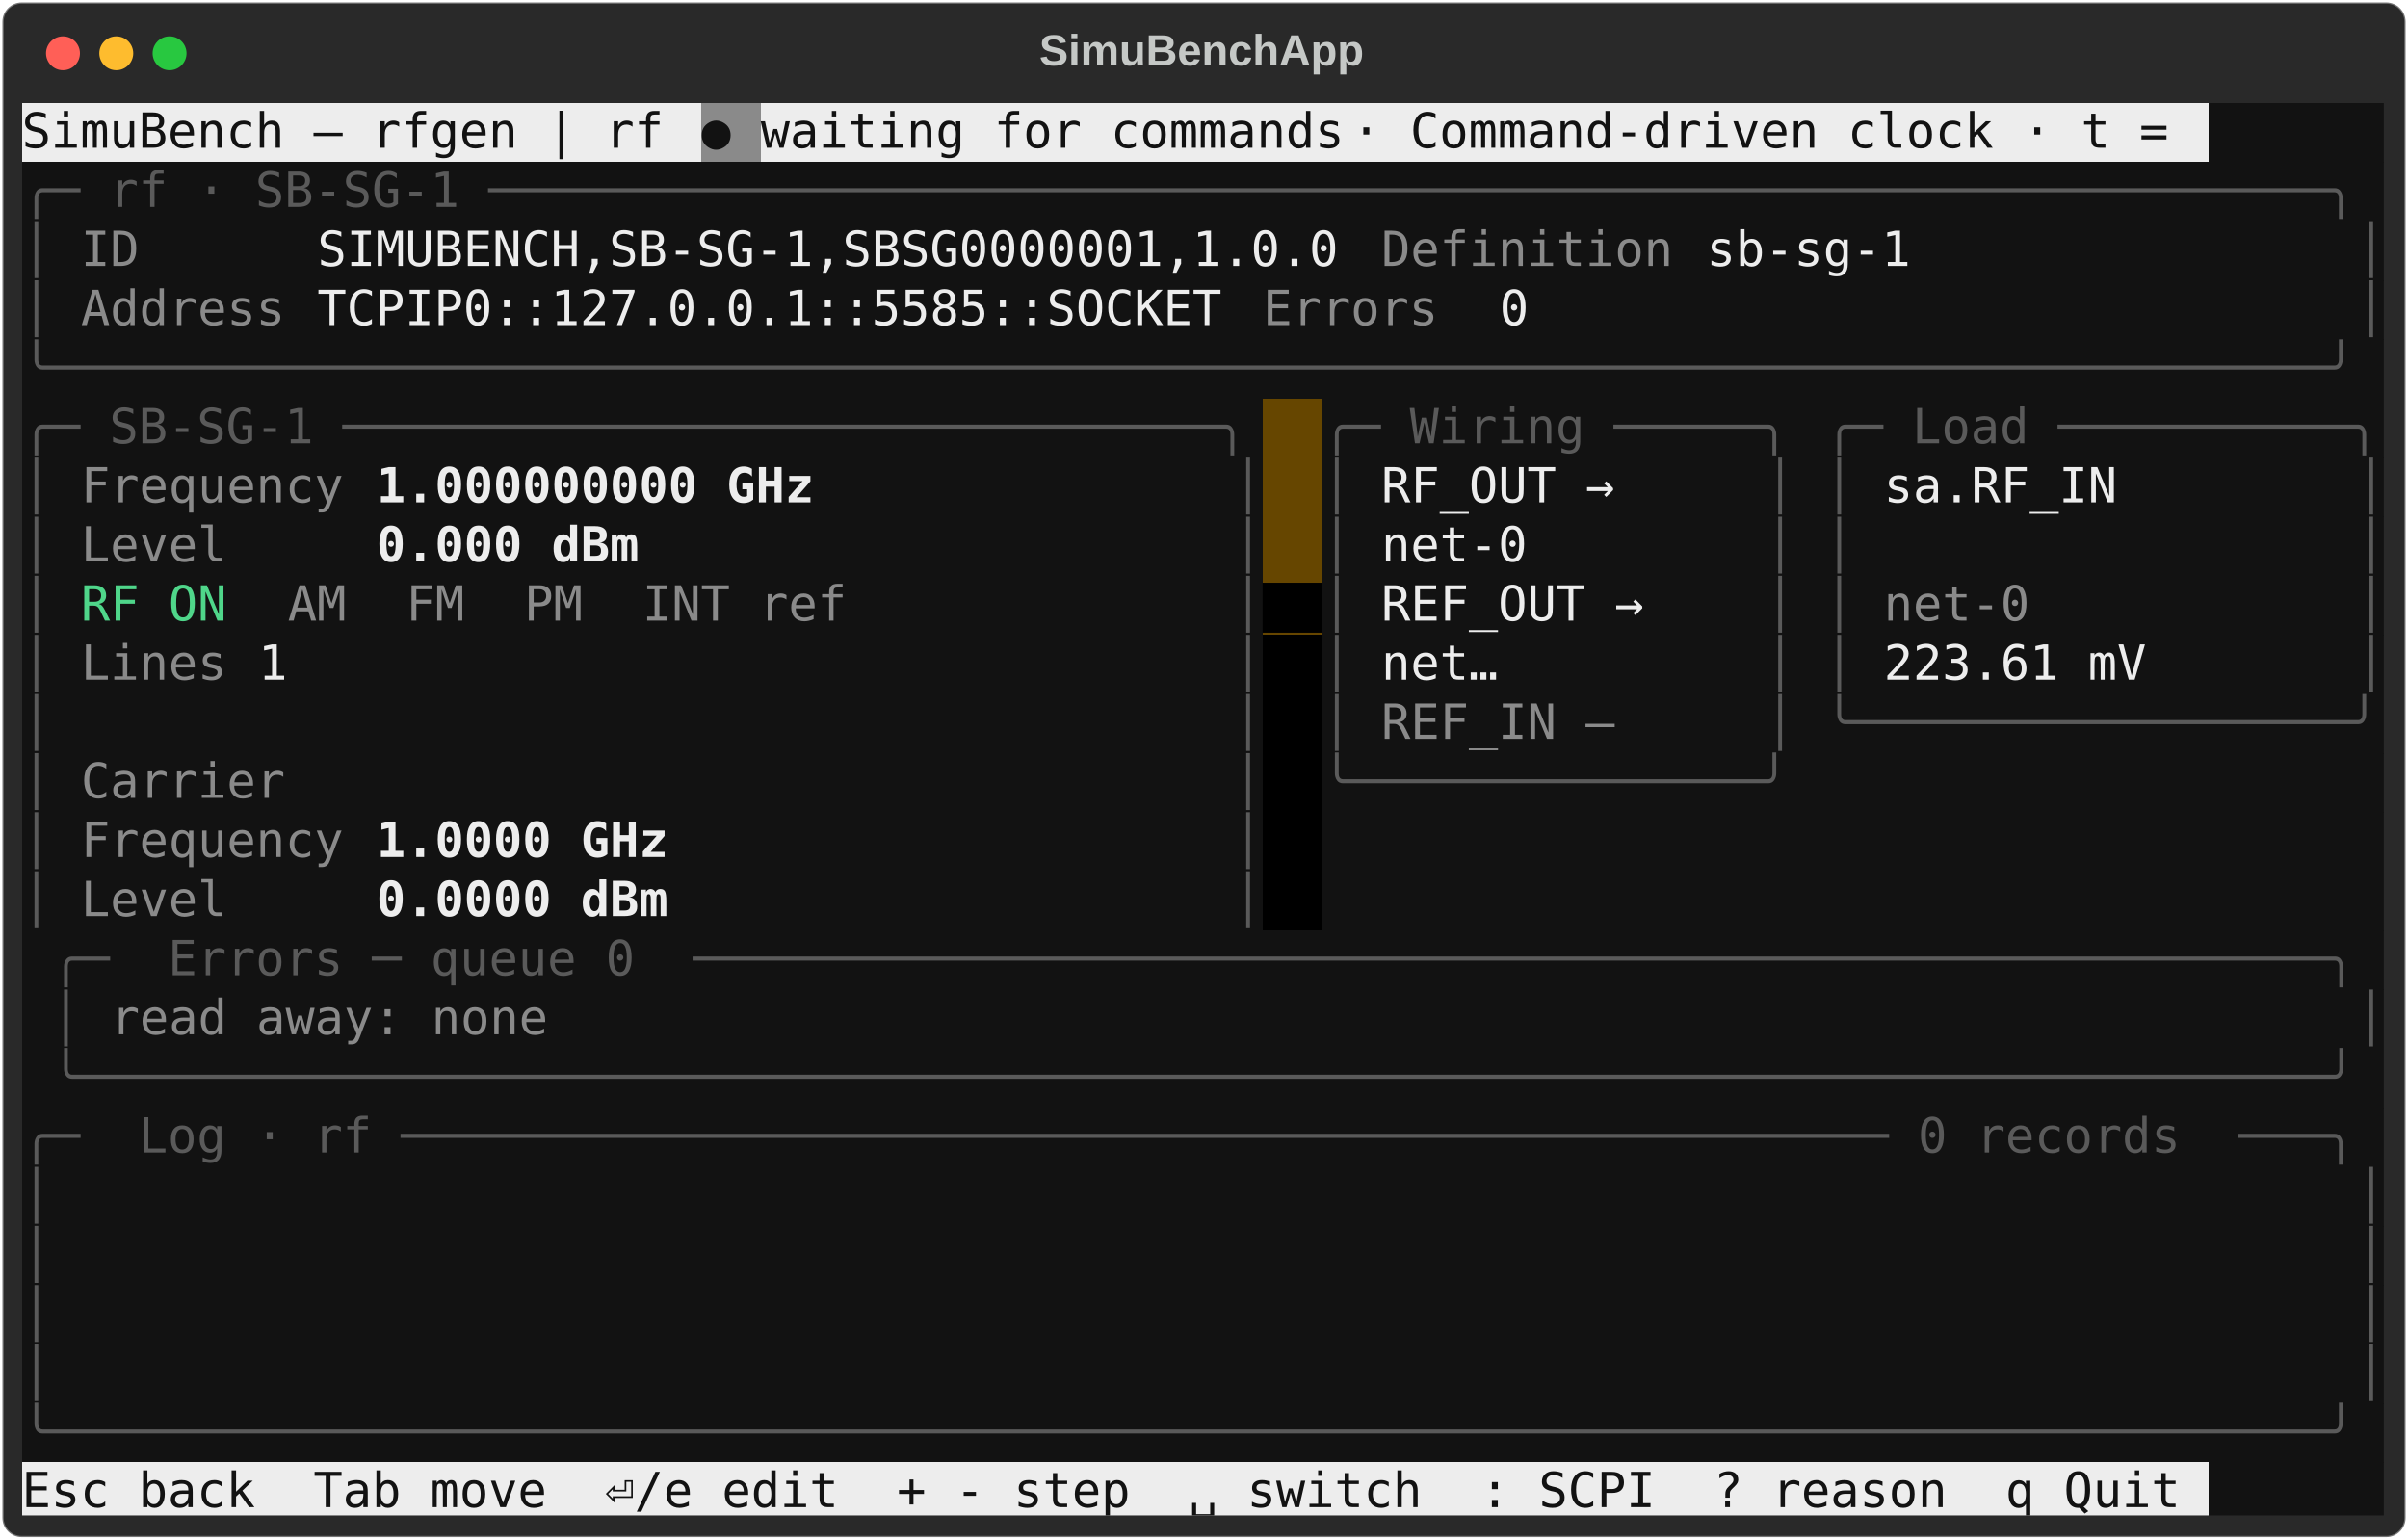
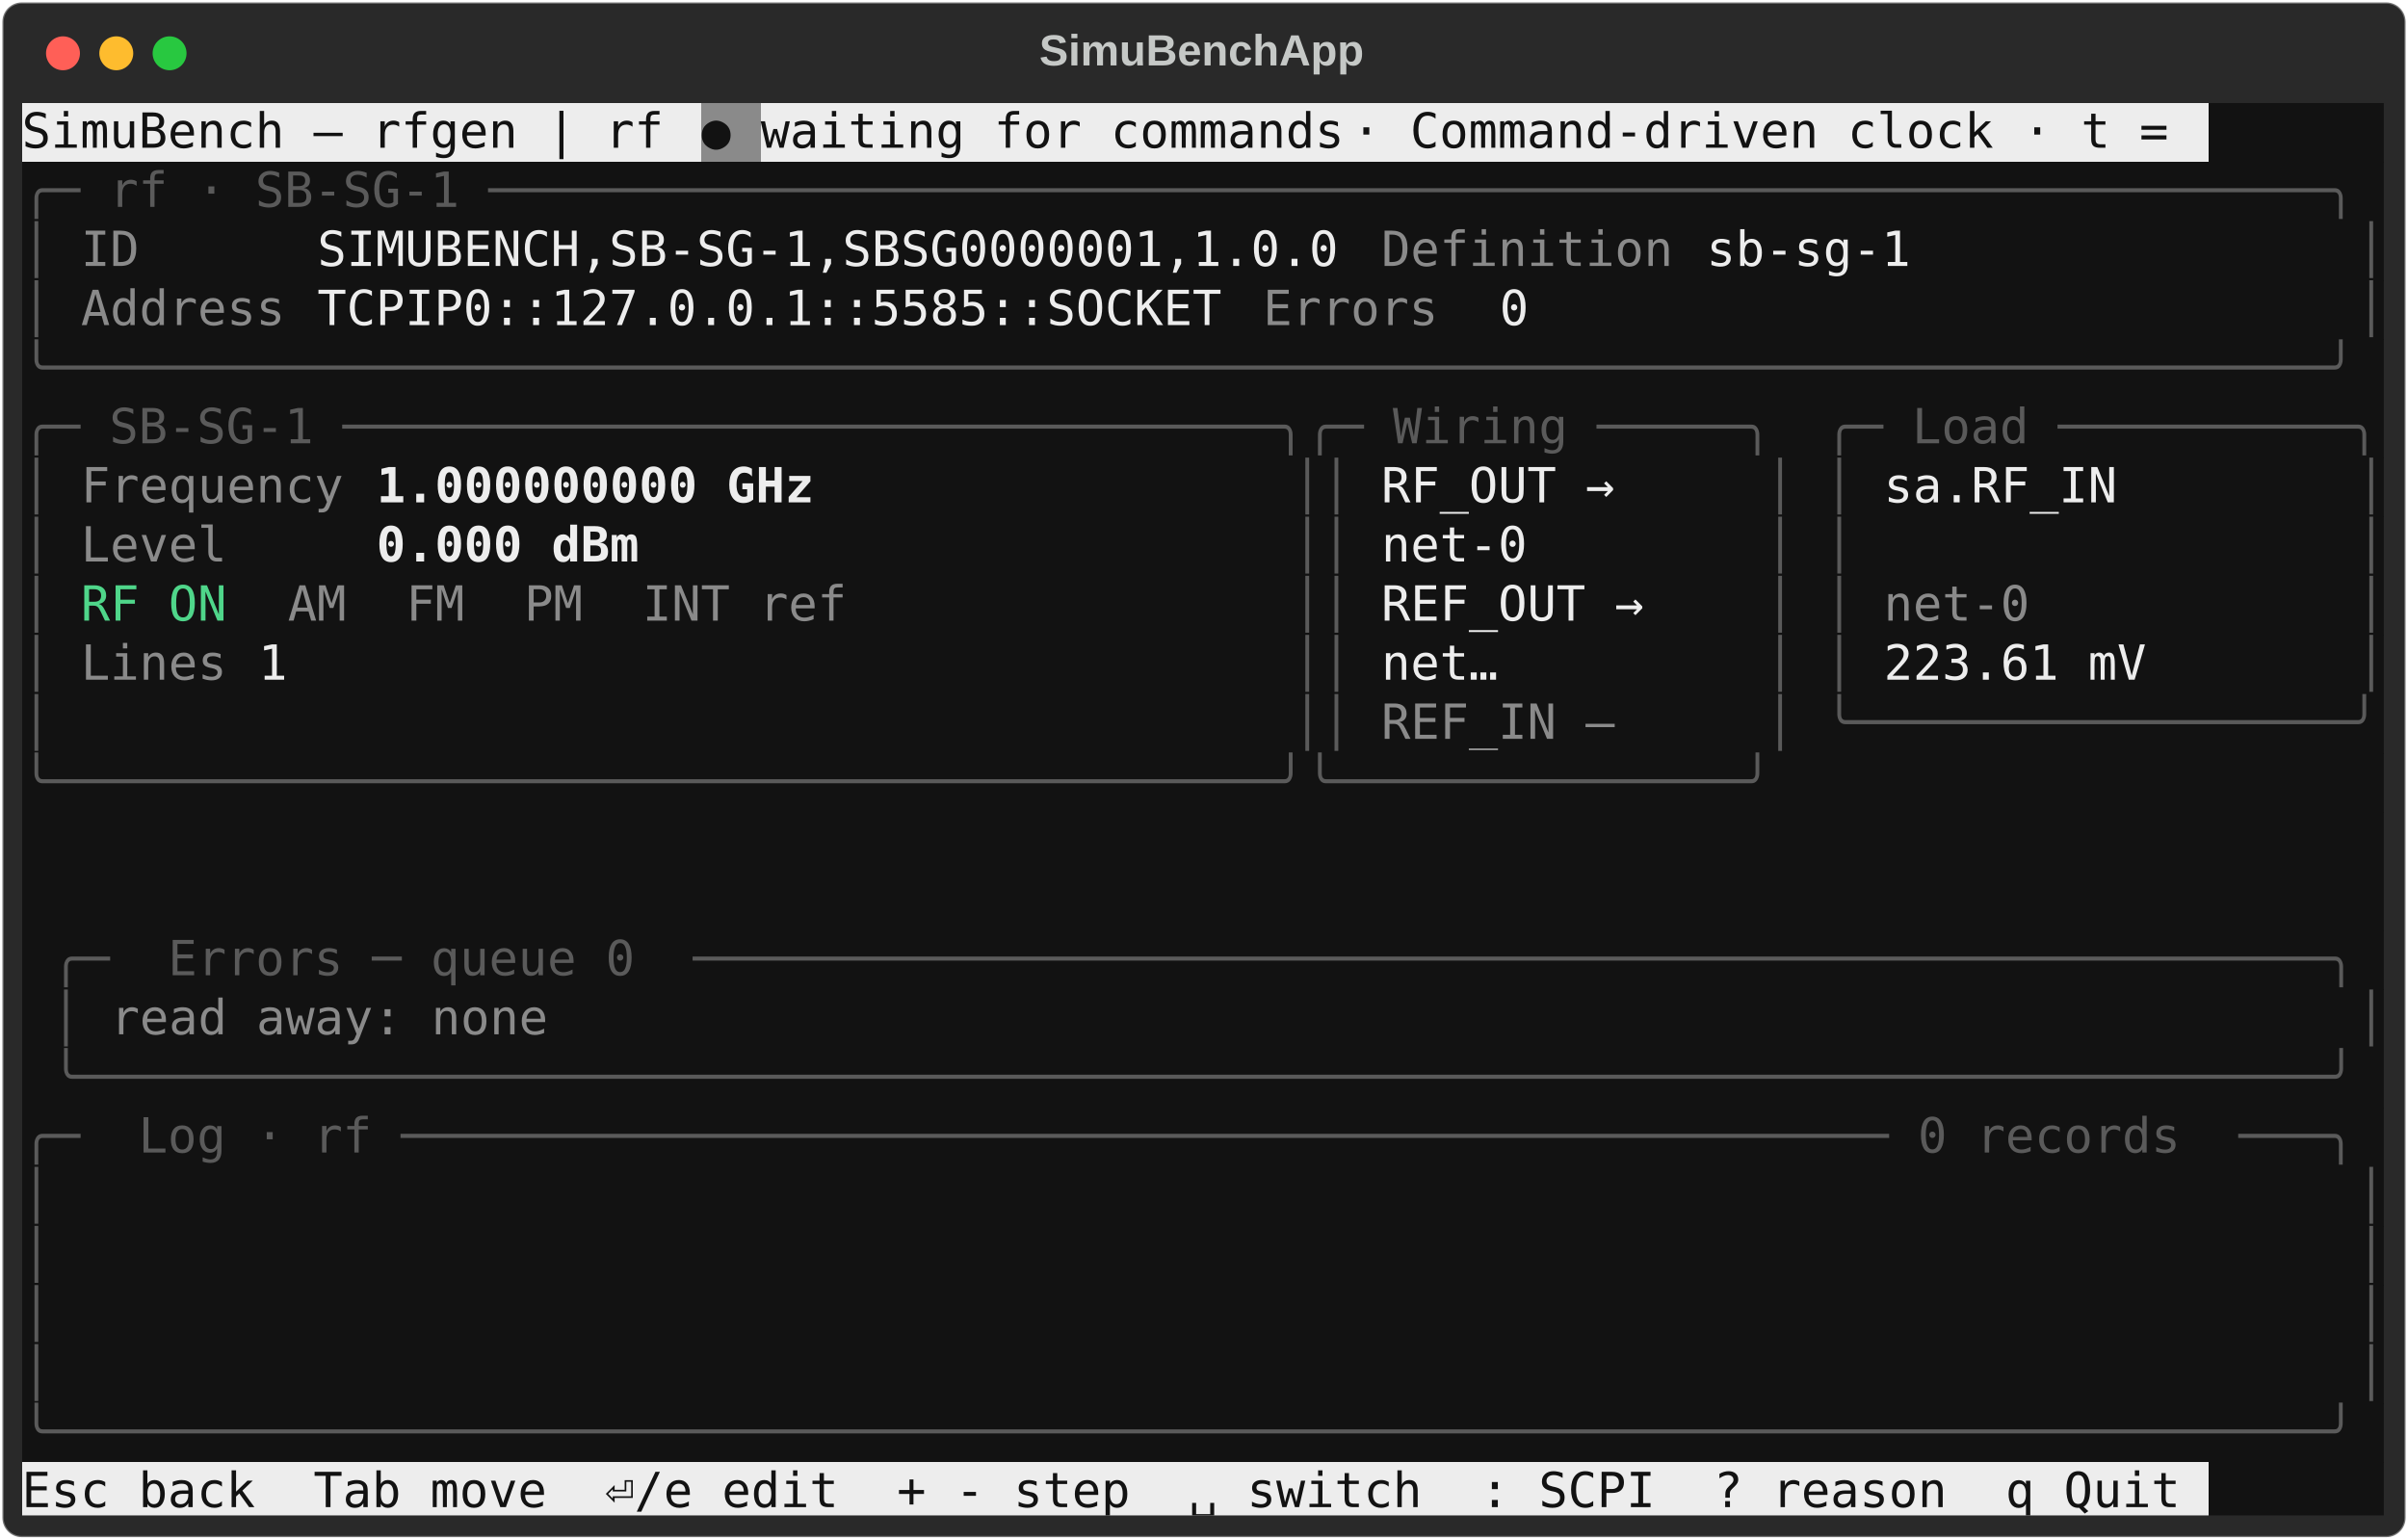
<svg xmlns="http://www.w3.org/2000/svg" class="rich-terminal" viewBox="0 0 994 635.6">
  <style>

    @font-face {
        font-family: "Fira Code";
        src: local("FiraCode-Regular"),
                url("https://cdnjs.cloudflare.com/ajax/libs/firacode/6.2.0/woff2/FiraCode-Regular.woff2") format("woff2"),
                url("https://cdnjs.cloudflare.com/ajax/libs/firacode/6.2.0/woff/FiraCode-Regular.woff") format("woff");
        font-style: normal;
        font-weight: 400;
    }
    @font-face {
        font-family: "Fira Code";
        src: local("FiraCode-Bold"),
                url("https://cdnjs.cloudflare.com/ajax/libs/firacode/6.2.0/woff2/FiraCode-Bold.woff2") format("woff2"),
                url("https://cdnjs.cloudflare.com/ajax/libs/firacode/6.2.0/woff/FiraCode-Bold.woff") format("woff");
        font-style: bold;
        font-weight: 700;
    }

    .terminal-matrix {
        font-family: Fira Code, monospace;
        font-size: 20px;
        line-height: 24.4px;
        font-variant-east-asian: full-width;
    }

    .terminal-title {
        font-size: 18px;
        font-weight: bold;
        font-family: arial;
    }

    .terminal-r1 { fill: #121212 }
.terminal-r2 { fill: #c5c8c6 }
.terminal-r3 { fill: #5a5a5a }
.terminal-r4 { fill: #8a8a8a }
.terminal-r5 { fill: #ededed }
.terminal-r6 { fill: #ededed;font-weight: bold }
.terminal-r7 { fill: #4fd68a }
- .terminal-r8 { fill: #000000 }
    </style>
  <defs>
    <clipPath id="terminal-clip-terminal">
      <rect x="0" y="0" width="975.0" height="584.6" />
    </clipPath>
    <clipPath id="terminal-line-0">
      <rect x="0" y="1.5" width="976" height="24.65" />
    </clipPath>
    <clipPath id="terminal-line-1">
      <rect x="0" y="25.9" width="976" height="24.65" />
    </clipPath>
    <clipPath id="terminal-line-2">
      <rect x="0" y="50.3" width="976" height="24.65" />
    </clipPath>
    <clipPath id="terminal-line-3">
      <rect x="0" y="74.7" width="976" height="24.65" />
    </clipPath>
    <clipPath id="terminal-line-4">
      <rect x="0" y="99.1" width="976" height="24.65" />
    </clipPath>
    <clipPath id="terminal-line-5">
      <rect x="0" y="123.5" width="976" height="24.65" />
    </clipPath>
    <clipPath id="terminal-line-6">
      <rect x="0" y="147.9" width="976" height="24.65" />
    </clipPath>
    <clipPath id="terminal-line-7">
      <rect x="0" y="172.3" width="976" height="24.65" />
    </clipPath>
    <clipPath id="terminal-line-8">
      <rect x="0" y="196.7" width="976" height="24.65" />
    </clipPath>
    <clipPath id="terminal-line-9">
      <rect x="0" y="221.1" width="976" height="24.65" />
    </clipPath>
    <clipPath id="terminal-line-10">
      <rect x="0" y="245.5" width="976" height="24.65" />
    </clipPath>
    <clipPath id="terminal-line-11">
      <rect x="0" y="269.9" width="976" height="24.65" />
    </clipPath>
    <clipPath id="terminal-line-12">
      <rect x="0" y="294.3" width="976" height="24.65" />
    </clipPath>
    <clipPath id="terminal-line-13">
      <rect x="0" y="318.7" width="976" height="24.65" />
    </clipPath>
    <clipPath id="terminal-line-14">
      <rect x="0" y="343.1" width="976" height="24.65" />
    </clipPath>
    <clipPath id="terminal-line-15">
      <rect x="0" y="367.5" width="976" height="24.65" />
    </clipPath>
    <clipPath id="terminal-line-16">
      <rect x="0" y="391.9" width="976" height="24.65" />
    </clipPath>
    <clipPath id="terminal-line-17">
      <rect x="0" y="416.3" width="976" height="24.65" />
    </clipPath>
    <clipPath id="terminal-line-18">
      <rect x="0" y="440.7" width="976" height="24.65" />
    </clipPath>
    <clipPath id="terminal-line-19">
      <rect x="0" y="465.1" width="976" height="24.65" />
    </clipPath>
    <clipPath id="terminal-line-20">
      <rect x="0" y="489.5" width="976" height="24.65" />
    </clipPath>
    <clipPath id="terminal-line-21">
      <rect x="0" y="513.9" width="976" height="24.65" />
    </clipPath>
    <clipPath id="terminal-line-22">
      <rect x="0" y="538.3" width="976" height="24.65" />
    </clipPath>
  </defs>
  <rect fill="#292929" stroke="rgba(255,255,255,0.35)" stroke-width="1" x="1" y="1" width="992" height="633.6" rx="8" />
  <text class="terminal-title" fill="#c5c8c6" text-anchor="middle" x="496" y="27">SimuBenchApp</text>
  <g transform="translate(26,22)">
    <circle cx="0" cy="0" r="7" fill="#ff5f57" />
    <circle cx="22" cy="0" r="7" fill="#febc2e" />
    <circle cx="44" cy="0" r="7" fill="#28c840" />
  </g>
  <g transform="translate(9, 41)" clip-path="url(#terminal-clip-terminal)">
    <rect fill="#ededed" x="0" y="1.5" width="268.4" height="24.65" shape-rendering="crispEdges" />
    <rect fill="#ededed" x="268.4" y="1.5" width="12.2" height="24.65" shape-rendering="crispEdges" />
    <rect fill="#8a8a8a" x="280.6" y="1.5" width="24.4" height="24.65" shape-rendering="crispEdges" />
    <rect fill="#ededed" x="305" y="1.5" width="244" height="24.65" shape-rendering="crispEdges" />
    <rect fill="#ededed" x="549" y="1.5" width="353.8" height="24.65" shape-rendering="crispEdges" />
    <rect fill="#121212" x="902.8" y="1.5" width="73.2" height="24.65" shape-rendering="crispEdges" />
    <rect fill="#121212" x="0" y="25.9" width="976" height="24.65" shape-rendering="crispEdges" />
    <rect fill="#121212" x="0" y="50.3" width="12.2" height="24.65" shape-rendering="crispEdges" />
    <rect fill="#121212" x="12.2" y="50.3" width="12.2" height="24.65" shape-rendering="crispEdges" />
    <rect fill="#121212" x="24.4" y="50.3" width="97.6" height="24.65" shape-rendering="crispEdges" />
    <rect fill="#121212" x="122" y="50.3" width="439.2" height="24.65" shape-rendering="crispEdges" />
    <rect fill="#121212" x="561.2" y="50.3" width="134.2" height="24.65" shape-rendering="crispEdges" />
    <rect fill="#121212" x="695.4" y="50.3" width="256.2" height="24.65" shape-rendering="crispEdges" />
    <rect fill="#121212" x="951.6" y="50.3" width="12.2" height="24.65" shape-rendering="crispEdges" />
    <rect fill="#121212" x="963.8" y="50.3" width="12.2" height="24.65" shape-rendering="crispEdges" />
    <rect fill="#121212" x="0" y="74.7" width="12.2" height="24.65" shape-rendering="crispEdges" />
    <rect fill="#121212" x="12.2" y="74.7" width="12.2" height="24.65" shape-rendering="crispEdges" />
    <rect fill="#121212" x="24.4" y="74.7" width="97.6" height="24.65" shape-rendering="crispEdges" />
    <rect fill="#121212" x="122" y="74.7" width="390.4" height="24.65" shape-rendering="crispEdges" />
    <rect fill="#121212" x="512.4" y="74.7" width="97.6" height="24.65" shape-rendering="crispEdges" />
    <rect fill="#121212" x="610" y="74.7" width="341.6" height="24.65" shape-rendering="crispEdges" />
    <rect fill="#121212" x="951.6" y="74.7" width="12.2" height="24.65" shape-rendering="crispEdges" />
    <rect fill="#121212" x="963.8" y="74.7" width="12.2" height="24.65" shape-rendering="crispEdges" />
    <rect fill="#121212" x="0" y="99.1" width="976" height="24.65" shape-rendering="crispEdges" />
-     <rect fill="#121212" x="0" y="123.5" width="512.4" height="24.65" shape-rendering="crispEdges" />
-     <rect fill="#664600" x="512.4" y="123.5" width="24.4" height="24.65" shape-rendering="crispEdges" />
-     <rect fill="#121212" x="536.8" y="123.5" width="195.2" height="24.65" shape-rendering="crispEdges" />
+     <rect fill="#121212" x="0" y="123.5" width="732" height="24.65" shape-rendering="crispEdges" />
    <rect fill="#121212" x="732" y="123.5" width="12.2" height="24.65" shape-rendering="crispEdges" />
    <rect fill="#121212" x="744.2" y="123.5" width="231.8" height="24.65" shape-rendering="crispEdges" />
    <rect fill="#121212" x="0" y="147.9" width="12.2" height="24.65" shape-rendering="crispEdges" />
    <rect fill="#121212" x="12.2" y="147.9" width="12.2" height="24.65" shape-rendering="crispEdges" />
    <rect fill="#121212" x="24.4" y="147.9" width="122" height="24.65" shape-rendering="crispEdges" />
    <rect fill="#121212" x="146.4" y="147.9" width="183" height="24.65" shape-rendering="crispEdges" />
-     <rect fill="#121212" x="329.4" y="147.9" width="158.6" height="24.65" shape-rendering="crispEdges" />
-     <rect fill="#121212" x="488" y="147.9" width="12.2" height="24.65" shape-rendering="crispEdges" />
-     <rect fill="#121212" x="500.2" y="147.9" width="12.2" height="24.65" shape-rendering="crispEdges" />
-     <rect fill="#664600" x="512.4" y="147.9" width="24.4" height="24.65" shape-rendering="crispEdges" />
-     <rect fill="#121212" x="536.8" y="147.9" width="12.2" height="24.65" shape-rendering="crispEdges" />
+     <rect fill="#121212" x="329.4" y="147.9" width="183" height="24.65" shape-rendering="crispEdges" />
+     <rect fill="#121212" x="512.4" y="147.9" width="12.2" height="24.65" shape-rendering="crispEdges" />
+     <rect fill="#121212" x="524.6" y="147.9" width="24.4" height="24.65" shape-rendering="crispEdges" />
    <rect fill="#121212" x="549" y="147.9" width="12.2" height="24.65" shape-rendering="crispEdges" />
    <rect fill="#121212" x="561.2" y="147.9" width="97.6" height="24.65" shape-rendering="crispEdges" />
    <rect fill="#121212" x="658.8" y="147.9" width="61" height="24.65" shape-rendering="crispEdges" />
    <rect fill="#121212" x="719.8" y="147.9" width="12.2" height="24.65" shape-rendering="crispEdges" />
    <rect fill="#121212" x="732" y="147.9" width="12.2" height="24.65" shape-rendering="crispEdges" />
    <rect fill="#121212" x="744.2" y="147.9" width="12.2" height="24.65" shape-rendering="crispEdges" />
    <rect fill="#121212" x="756.4" y="147.9" width="12.2" height="24.65" shape-rendering="crispEdges" />
    <rect fill="#121212" x="768.6" y="147.9" width="170.8" height="24.65" shape-rendering="crispEdges" />
    <rect fill="#121212" x="939.4" y="147.9" width="24.4" height="24.65" shape-rendering="crispEdges" />
    <rect fill="#121212" x="963.8" y="147.9" width="12.2" height="24.65" shape-rendering="crispEdges" />
    <rect fill="#121212" x="0" y="172.3" width="12.2" height="24.65" shape-rendering="crispEdges" />
    <rect fill="#121212" x="12.2" y="172.3" width="12.2" height="24.65" shape-rendering="crispEdges" />
    <rect fill="#121212" x="24.4" y="172.3" width="122" height="24.65" shape-rendering="crispEdges" />
    <rect fill="#121212" x="146.4" y="172.3" width="109.8" height="24.65" shape-rendering="crispEdges" />
-     <rect fill="#121212" x="256.2" y="172.3" width="231.8" height="24.65" shape-rendering="crispEdges" />
-     <rect fill="#121212" x="488" y="172.3" width="12.2" height="24.65" shape-rendering="crispEdges" />
-     <rect fill="#121212" x="500.2" y="172.3" width="12.2" height="24.65" shape-rendering="crispEdges" />
-     <rect fill="#664600" x="512.4" y="172.3" width="24.4" height="24.65" shape-rendering="crispEdges" />
-     <rect fill="#121212" x="536.8" y="172.3" width="12.2" height="24.65" shape-rendering="crispEdges" />
+     <rect fill="#121212" x="256.2" y="172.3" width="256.2" height="24.65" shape-rendering="crispEdges" />
+     <rect fill="#121212" x="512.4" y="172.3" width="12.2" height="24.65" shape-rendering="crispEdges" />
+     <rect fill="#121212" x="524.6" y="172.3" width="24.4" height="24.65" shape-rendering="crispEdges" />
    <rect fill="#121212" x="549" y="172.3" width="12.2" height="24.65" shape-rendering="crispEdges" />
    <rect fill="#121212" x="561.2" y="172.3" width="61" height="24.65" shape-rendering="crispEdges" />
    <rect fill="#121212" x="622.2" y="172.3" width="97.6" height="24.65" shape-rendering="crispEdges" />
    <rect fill="#121212" x="719.8" y="172.3" width="12.2" height="24.65" shape-rendering="crispEdges" />
    <rect fill="#121212" x="732" y="172.3" width="12.2" height="24.65" shape-rendering="crispEdges" />
    <rect fill="#121212" x="744.2" y="172.3" width="12.2" height="24.65" shape-rendering="crispEdges" />
    <rect fill="#121212" x="756.4" y="172.3" width="12.2" height="24.65" shape-rendering="crispEdges" />
    <rect fill="#121212" x="768.6" y="172.3" width="170.8" height="24.65" shape-rendering="crispEdges" />
    <rect fill="#121212" x="939.4" y="172.3" width="24.4" height="24.65" shape-rendering="crispEdges" />
    <rect fill="#121212" x="963.8" y="172.3" width="12.2" height="24.65" shape-rendering="crispEdges" />
    <rect fill="#121212" x="0" y="196.7" width="12.2" height="24.65" shape-rendering="crispEdges" />
    <rect fill="#121212" x="12.2" y="196.7" width="12.2" height="24.65" shape-rendering="crispEdges" />
    <rect fill="#121212" x="24.4" y="196.7" width="61" height="24.65" shape-rendering="crispEdges" />
    <rect fill="#121212" x="85.4" y="196.7" width="24.4" height="24.65" shape-rendering="crispEdges" />
    <rect fill="#121212" x="109.8" y="196.7" width="24.4" height="24.65" shape-rendering="crispEdges" />
    <rect fill="#121212" x="134.2" y="196.7" width="24.4" height="24.65" shape-rendering="crispEdges" />
    <rect fill="#121212" x="158.6" y="196.7" width="24.4" height="24.65" shape-rendering="crispEdges" />
    <rect fill="#121212" x="183" y="196.7" width="24.4" height="24.65" shape-rendering="crispEdges" />
    <rect fill="#121212" x="207.4" y="196.7" width="24.4" height="24.65" shape-rendering="crispEdges" />
    <rect fill="#121212" x="231.8" y="196.7" width="24.4" height="24.65" shape-rendering="crispEdges" />
    <rect fill="#121212" x="256.2" y="196.7" width="85.4" height="24.65" shape-rendering="crispEdges" />
-     <rect fill="#121212" x="341.6" y="196.7" width="146.4" height="24.65" shape-rendering="crispEdges" />
-     <rect fill="#121212" x="488" y="196.7" width="12.2" height="24.65" shape-rendering="crispEdges" />
-     <rect fill="#121212" x="500.2" y="196.7" width="12.2" height="24.65" shape-rendering="crispEdges" />
-     <rect fill="#664600" x="512.4" y="196.7" width="24.4" height="24.65" shape-rendering="crispEdges" />
-     <rect fill="#121212" x="536.8" y="196.7" width="12.2" height="24.65" shape-rendering="crispEdges" />
+     <rect fill="#121212" x="341.6" y="196.7" width="170.8" height="24.65" shape-rendering="crispEdges" />
+     <rect fill="#121212" x="512.4" y="196.7" width="12.2" height="24.65" shape-rendering="crispEdges" />
+     <rect fill="#121212" x="524.6" y="196.7" width="24.4" height="24.65" shape-rendering="crispEdges" />
    <rect fill="#121212" x="549" y="196.7" width="12.2" height="24.65" shape-rendering="crispEdges" />
    <rect fill="#121212" x="561.2" y="196.7" width="109.8" height="24.65" shape-rendering="crispEdges" />
    <rect fill="#121212" x="671" y="196.7" width="48.8" height="24.65" shape-rendering="crispEdges" />
    <rect fill="#121212" x="719.8" y="196.7" width="12.2" height="24.65" shape-rendering="crispEdges" />
    <rect fill="#121212" x="732" y="196.7" width="12.2" height="24.65" shape-rendering="crispEdges" />
    <rect fill="#121212" x="744.2" y="196.7" width="12.2" height="24.65" shape-rendering="crispEdges" />
    <rect fill="#121212" x="756.4" y="196.7" width="12.2" height="24.65" shape-rendering="crispEdges" />
    <rect fill="#121212" x="768.6" y="196.7" width="61" height="24.65" shape-rendering="crispEdges" />
    <rect fill="#121212" x="829.6" y="196.7" width="109.8" height="24.65" shape-rendering="crispEdges" />
    <rect fill="#121212" x="939.4" y="196.7" width="24.4" height="24.65" shape-rendering="crispEdges" />
    <rect fill="#121212" x="963.8" y="196.7" width="12.2" height="24.65" shape-rendering="crispEdges" />
    <rect fill="#121212" x="0" y="221.1" width="12.2" height="24.65" shape-rendering="crispEdges" />
    <rect fill="#121212" x="12.2" y="221.1" width="12.2" height="24.65" shape-rendering="crispEdges" />
    <rect fill="#121212" x="24.4" y="221.1" width="73.2" height="24.65" shape-rendering="crispEdges" />
-     <rect fill="#121212" x="97.6" y="221.1" width="390.4" height="24.65" shape-rendering="crispEdges" />
-     <rect fill="#121212" x="488" y="221.1" width="12.2" height="24.65" shape-rendering="crispEdges" />
-     <rect fill="#121212" x="500.2" y="221.1" width="12.2" height="24.65" shape-rendering="crispEdges" />
-     <rect fill="#000000" x="512.4" y="221.1" width="24.4" height="24.65" shape-rendering="crispEdges" />
-     <rect fill="#121212" x="536.8" y="221.1" width="12.2" height="24.65" shape-rendering="crispEdges" />
+     <rect fill="#121212" x="97.6" y="221.1" width="414.8" height="24.65" shape-rendering="crispEdges" />
+     <rect fill="#121212" x="512.4" y="221.1" width="12.2" height="24.65" shape-rendering="crispEdges" />
+     <rect fill="#121212" x="524.6" y="221.1" width="24.4" height="24.65" shape-rendering="crispEdges" />
    <rect fill="#121212" x="549" y="221.1" width="12.2" height="24.65" shape-rendering="crispEdges" />
    <rect fill="#121212" x="561.2" y="221.1" width="48.8" height="24.65" shape-rendering="crispEdges" />
    <rect fill="#121212" x="610" y="221.1" width="109.8" height="24.65" shape-rendering="crispEdges" />
    <rect fill="#121212" x="719.8" y="221.1" width="12.2" height="24.65" shape-rendering="crispEdges" />
    <rect fill="#121212" x="732" y="221.1" width="12.2" height="24.65" shape-rendering="crispEdges" />
    <rect fill="#121212" x="744.2" y="221.1" width="12.2" height="24.65" shape-rendering="crispEdges" />
    <rect fill="#121212" x="756.4" y="221.1" width="12.2" height="24.65" shape-rendering="crispEdges" />
    <rect fill="#121212" x="768.6" y="221.1" width="170.8" height="24.65" shape-rendering="crispEdges" />
    <rect fill="#121212" x="939.4" y="221.1" width="24.4" height="24.65" shape-rendering="crispEdges" />
    <rect fill="#121212" x="963.8" y="221.1" width="12.2" height="24.65" shape-rendering="crispEdges" />
    <rect fill="#121212" x="0" y="245.5" width="12.2" height="24.65" shape-rendering="crispEdges" />
    <rect fill="#121212" x="12.2" y="245.5" width="12.2" height="24.65" shape-rendering="crispEdges" />
-     <rect fill="#121212" x="24.4" y="245.5" width="463.6" height="24.65" shape-rendering="crispEdges" />
-     <rect fill="#121212" x="488" y="245.5" width="12.2" height="24.65" shape-rendering="crispEdges" />
-     <rect fill="#121212" x="500.2" y="245.5" width="12.2" height="24.65" shape-rendering="crispEdges" />
-     <rect fill="#000000" x="512.4" y="245.5" width="24.4" height="24.65" shape-rendering="crispEdges" />
-     <rect fill="#121212" x="536.8" y="245.5" width="12.2" height="24.65" shape-rendering="crispEdges" />
+     <rect fill="#121212" x="24.4" y="245.5" width="488" height="24.65" shape-rendering="crispEdges" />
+     <rect fill="#121212" x="512.4" y="245.5" width="12.2" height="24.65" shape-rendering="crispEdges" />
+     <rect fill="#121212" x="524.6" y="245.5" width="24.4" height="24.65" shape-rendering="crispEdges" />
    <rect fill="#121212" x="549" y="245.5" width="12.2" height="24.65" shape-rendering="crispEdges" />
    <rect fill="#121212" x="561.2" y="245.5" width="97.6" height="24.65" shape-rendering="crispEdges" />
    <rect fill="#121212" x="658.8" y="245.5" width="48.8" height="24.65" shape-rendering="crispEdges" />
    <rect fill="#121212" x="707.6" y="245.5" width="12.2" height="24.65" shape-rendering="crispEdges" />
    <rect fill="#121212" x="719.8" y="245.5" width="12.2" height="24.65" shape-rendering="crispEdges" />
    <rect fill="#121212" x="732" y="245.5" width="12.2" height="24.65" shape-rendering="crispEdges" />
    <rect fill="#121212" x="744.2" y="245.5" width="231.8" height="24.65" shape-rendering="crispEdges" />
-     <rect fill="#121212" x="0" y="269.9" width="12.2" height="24.65" shape-rendering="crispEdges" />
-     <rect fill="#121212" x="12.2" y="269.9" width="12.2" height="24.65" shape-rendering="crispEdges" />
-     <rect fill="#121212" x="24.4" y="269.9" width="244" height="24.65" shape-rendering="crispEdges" />
-     <rect fill="#121212" x="268.4" y="269.9" width="219.6" height="24.65" shape-rendering="crispEdges" />
-     <rect fill="#121212" x="488" y="269.9" width="12.2" height="24.65" shape-rendering="crispEdges" />
-     <rect fill="#121212" x="500.2" y="269.9" width="12.2" height="24.65" shape-rendering="crispEdges" />
-     <rect fill="#000000" x="512.4" y="269.9" width="24.4" height="24.65" shape-rendering="crispEdges" />
-     <rect fill="#121212" x="536.8" y="269.9" width="195.2" height="24.65" shape-rendering="crispEdges" />
+     <rect fill="#121212" x="0" y="269.9" width="732" height="24.65" shape-rendering="crispEdges" />
    <rect fill="#121212" x="732" y="269.9" width="244" height="24.65" shape-rendering="crispEdges" />
-     <rect fill="#121212" x="0" y="294.3" width="12.2" height="24.65" shape-rendering="crispEdges" />
-     <rect fill="#121212" x="12.2" y="294.3" width="12.2" height="24.65" shape-rendering="crispEdges" />
-     <rect fill="#121212" x="24.4" y="294.3" width="122" height="24.65" shape-rendering="crispEdges" />
-     <rect fill="#121212" x="146.4" y="294.3" width="122" height="24.65" shape-rendering="crispEdges" />
-     <rect fill="#121212" x="268.4" y="294.3" width="219.6" height="24.65" shape-rendering="crispEdges" />
-     <rect fill="#121212" x="488" y="294.3" width="12.2" height="24.65" shape-rendering="crispEdges" />
-     <rect fill="#121212" x="500.2" y="294.3" width="12.2" height="24.65" shape-rendering="crispEdges" />
-     <rect fill="#000000" x="512.4" y="294.3" width="24.4" height="24.65" shape-rendering="crispEdges" />
-     <rect fill="#121212" x="536.8" y="294.3" width="439.2" height="24.65" shape-rendering="crispEdges" />
-     <rect fill="#121212" x="0" y="318.7" width="12.2" height="24.65" shape-rendering="crispEdges" />
-     <rect fill="#121212" x="12.2" y="318.7" width="12.2" height="24.65" shape-rendering="crispEdges" />
-     <rect fill="#121212" x="24.4" y="318.7" width="122" height="24.65" shape-rendering="crispEdges" />
-     <rect fill="#121212" x="146.4" y="318.7" width="122" height="24.65" shape-rendering="crispEdges" />
-     <rect fill="#121212" x="268.4" y="318.7" width="219.6" height="24.65" shape-rendering="crispEdges" />
-     <rect fill="#121212" x="488" y="318.7" width="12.2" height="24.65" shape-rendering="crispEdges" />
-     <rect fill="#121212" x="500.2" y="318.7" width="12.2" height="24.65" shape-rendering="crispEdges" />
-     <rect fill="#000000" x="512.4" y="318.7" width="24.4" height="24.65" shape-rendering="crispEdges" />
-     <rect fill="#121212" x="536.8" y="318.7" width="439.2" height="24.65" shape-rendering="crispEdges" />
+     <rect fill="#121212" x="0" y="294.3" width="976" height="24.65" shape-rendering="crispEdges" />
+     <rect fill="#121212" x="0" y="318.7" width="976" height="24.65" shape-rendering="crispEdges" />
    <rect fill="#121212" x="0" y="343.1" width="12.2" height="24.65" shape-rendering="crispEdges" />
    <rect fill="#121212" x="12.2" y="343.1" width="963.8" height="24.65" shape-rendering="crispEdges" />
    <rect fill="#121212" x="0" y="367.5" width="12.2" height="24.65" shape-rendering="crispEdges" />
    <rect fill="#121212" x="12.2" y="367.5" width="12.2" height="24.65" shape-rendering="crispEdges" />
    <rect fill="#121212" x="24.4" y="367.5" width="12.2" height="24.65" shape-rendering="crispEdges" />
    <rect fill="#121212" x="36.6" y="367.5" width="183" height="24.65" shape-rendering="crispEdges" />
    <rect fill="#121212" x="219.6" y="367.5" width="61" height="24.65" shape-rendering="crispEdges" />
    <rect fill="#121212" x="280.6" y="367.5" width="683.2" height="24.65" shape-rendering="crispEdges" />
    <rect fill="#121212" x="963.8" y="367.5" width="12.2" height="24.65" shape-rendering="crispEdges" />
    <rect fill="#121212" x="0" y="391.9" width="12.2" height="24.65" shape-rendering="crispEdges" />
    <rect fill="#121212" x="12.2" y="391.9" width="963.8" height="24.65" shape-rendering="crispEdges" />
    <rect fill="#121212" x="0" y="416.3" width="976" height="24.65" shape-rendering="crispEdges" />
    <rect fill="#121212" x="0" y="440.7" width="12.2" height="24.65" shape-rendering="crispEdges" />
    <rect fill="#121212" x="12.2" y="440.7" width="12.2" height="24.65" shape-rendering="crispEdges" />
    <rect fill="#121212" x="24.4" y="440.7" width="0" height="24.65" shape-rendering="crispEdges" />
    <rect fill="#121212" x="24.4" y="440.7" width="939.4" height="24.65" shape-rendering="crispEdges" />
    <rect fill="#121212" x="963.8" y="440.7" width="12.2" height="24.65" shape-rendering="crispEdges" />
    <rect fill="#121212" x="0" y="465.1" width="12.2" height="24.65" shape-rendering="crispEdges" />
    <rect fill="#121212" x="12.2" y="465.1" width="951.6" height="24.65" shape-rendering="crispEdges" />
    <rect fill="#121212" x="963.8" y="465.1" width="12.2" height="24.65" shape-rendering="crispEdges" />
    <rect fill="#121212" x="0" y="489.5" width="12.2" height="24.65" shape-rendering="crispEdges" />
    <rect fill="#121212" x="12.2" y="489.5" width="951.6" height="24.65" shape-rendering="crispEdges" />
    <rect fill="#121212" x="963.8" y="489.5" width="12.2" height="24.65" shape-rendering="crispEdges" />
    <rect fill="#121212" x="0" y="513.9" width="12.2" height="24.65" shape-rendering="crispEdges" />
    <rect fill="#121212" x="12.2" y="513.9" width="951.6" height="24.65" shape-rendering="crispEdges" />
    <rect fill="#121212" x="963.8" y="513.9" width="12.2" height="24.65" shape-rendering="crispEdges" />
    <rect fill="#121212" x="0" y="538.3" width="976" height="24.65" shape-rendering="crispEdges" />
    <rect fill="#ededed" x="0" y="562.7" width="902.8" height="24.65" shape-rendering="crispEdges" />
    <rect fill="#121212" x="902.8" y="562.7" width="73.2" height="24.65" shape-rendering="crispEdges" />
    <g class="terminal-matrix">
      <text class="terminal-r1" x="0" y="20" textLength="268.4" clip-path="url(#terminal-line-0)">SimuBench — rfgen | rf</text>
      <text class="terminal-r1" x="280.6" y="20" textLength="24.4" clip-path="url(#terminal-line-0)">● </text>
      <text class="terminal-r1" x="305" y="20" textLength="244" clip-path="url(#terminal-line-0)">waiting for commands</text>
      <text class="terminal-r1" x="549" y="20" textLength="353.8" clip-path="url(#terminal-line-0)"> · Command-driven clock · t =</text>
      <text class="terminal-r2" x="976" y="20" textLength="12.2" clip-path="url(#terminal-line-0)">
</text>
      <text class="terminal-r3" x="0" y="44.4" textLength="976" clip-path="url(#terminal-line-1)">╭─ rf · SB-SG-1 ───────────────────────────────────────────────────────────────╮</text>
      <text class="terminal-r2" x="976" y="44.4" textLength="12.2" clip-path="url(#terminal-line-1)">
</text>
      <text class="terminal-r3" x="0" y="68.8" textLength="12.2" clip-path="url(#terminal-line-2)">│</text>
      <text class="terminal-r4" x="24.4" y="68.8" textLength="97.6" clip-path="url(#terminal-line-2)">ID      </text>
      <text class="terminal-r5" x="122" y="68.8" textLength="439.2" clip-path="url(#terminal-line-2)">SIMUBENCH,SB-SG-1,SBSG0000001,1.0.0 </text>
      <text class="terminal-r4" x="561.2" y="68.8" textLength="134.2" clip-path="url(#terminal-line-2)">Definition </text>
      <text class="terminal-r5" x="695.4" y="68.8" textLength="256.2" clip-path="url(#terminal-line-2)">sb-sg-1              </text>
      <text class="terminal-r3" x="963.8" y="68.8" textLength="12.2" clip-path="url(#terminal-line-2)">│</text>
      <text class="terminal-r2" x="976" y="68.8" textLength="12.2" clip-path="url(#terminal-line-2)">
</text>
      <text class="terminal-r3" x="0" y="93.2" textLength="12.2" clip-path="url(#terminal-line-3)">│</text>
      <text class="terminal-r4" x="24.4" y="93.2" textLength="97.6" clip-path="url(#terminal-line-3)">Address </text>
      <text class="terminal-r5" x="122" y="93.2" textLength="390.4" clip-path="url(#terminal-line-3)">TCPIP0::127.0.0.1::5585::SOCKET </text>
      <text class="terminal-r4" x="512.4" y="93.2" textLength="97.6" clip-path="url(#terminal-line-3)">Errors  </text>
      <text class="terminal-r5" x="610" y="93.2" textLength="341.6" clip-path="url(#terminal-line-3)">0                           </text>
      <text class="terminal-r3" x="963.8" y="93.2" textLength="12.2" clip-path="url(#terminal-line-3)">│</text>
      <text class="terminal-r2" x="976" y="93.2" textLength="12.2" clip-path="url(#terminal-line-3)">
</text>
      <text class="terminal-r3" x="0" y="117.6" textLength="976" clip-path="url(#terminal-line-4)">╰──────────────────────────────────────────────────────────────────────────────╯</text>
      <text class="terminal-r2" x="976" y="117.6" textLength="12.2" clip-path="url(#terminal-line-4)">
</text>
-       <text class="terminal-r3" x="0" y="142" textLength="512.4" clip-path="url(#terminal-line-5)">╭─ SB-SG-1 ──────────────────────────────╮</text>
-       <text class="terminal-r3" x="536.8" y="142" textLength="195.2" clip-path="url(#terminal-line-5)">╭─ Wiring ─────╮</text>
+       <text class="terminal-r3" x="0" y="142" textLength="732" clip-path="url(#terminal-line-5)">╭─ SB-SG-1 ────────────────────────────────╮╭─ Wiring ─────╮</text>
      <text class="terminal-r3" x="744.2" y="142" textLength="231.8" clip-path="url(#terminal-line-5)">╭─ Load ──────────╮</text>
      <text class="terminal-r2" x="976" y="142" textLength="12.2" clip-path="url(#terminal-line-5)">
</text>
      <text class="terminal-r3" x="0" y="166.4" textLength="12.2" clip-path="url(#terminal-line-6)">│</text>
      <text class="terminal-r4" x="24.4" y="166.4" textLength="122" clip-path="url(#terminal-line-6)">Frequency </text>
      <text class="terminal-r6" x="146.4" y="166.4" textLength="183" clip-path="url(#terminal-line-6)">1.000000000 GHz</text>
-       <text class="terminal-r3" x="500.2" y="166.4" textLength="12.2" clip-path="url(#terminal-line-6)">│</text>
-       <text class="terminal-r3" x="536.8" y="166.4" textLength="12.2" clip-path="url(#terminal-line-6)">│</text>
+       <text class="terminal-r3" x="524.6" y="166.4" textLength="24.4" clip-path="url(#terminal-line-6)">││</text>
      <text class="terminal-r5" x="561.2" y="166.4" textLength="97.6" clip-path="url(#terminal-line-6)">RF_OUT →</text>
      <text class="terminal-r3" x="719.8" y="166.4" textLength="12.2" clip-path="url(#terminal-line-6)">│</text>
      <text class="terminal-r3" x="744.2" y="166.4" textLength="12.2" clip-path="url(#terminal-line-6)">│</text>
      <text class="terminal-r5" x="768.6" y="166.4" textLength="170.8" clip-path="url(#terminal-line-6)">sa.RF_IN      </text>
      <text class="terminal-r3" x="963.8" y="166.4" textLength="12.2" clip-path="url(#terminal-line-6)">│</text>
      <text class="terminal-r2" x="976" y="166.4" textLength="12.2" clip-path="url(#terminal-line-6)">
</text>
      <text class="terminal-r3" x="0" y="190.8" textLength="12.2" clip-path="url(#terminal-line-7)">│</text>
      <text class="terminal-r4" x="24.4" y="190.8" textLength="122" clip-path="url(#terminal-line-7)">Level     </text>
      <text class="terminal-r6" x="146.4" y="190.8" textLength="109.8" clip-path="url(#terminal-line-7)">0.000 dBm</text>
-       <text class="terminal-r3" x="500.2" y="190.8" textLength="12.2" clip-path="url(#terminal-line-7)">│</text>
-       <text class="terminal-r3" x="536.8" y="190.8" textLength="12.2" clip-path="url(#terminal-line-7)">│</text>
+       <text class="terminal-r3" x="524.6" y="190.8" textLength="24.4" clip-path="url(#terminal-line-7)">││</text>
      <text class="terminal-r5" x="561.2" y="190.8" textLength="61" clip-path="url(#terminal-line-7)">net-0</text>
      <text class="terminal-r3" x="719.8" y="190.8" textLength="12.2" clip-path="url(#terminal-line-7)">│</text>
      <text class="terminal-r3" x="744.2" y="190.8" textLength="12.2" clip-path="url(#terminal-line-7)">│</text>
      <text class="terminal-r3" x="963.8" y="190.8" textLength="12.2" clip-path="url(#terminal-line-7)">│</text>
      <text class="terminal-r2" x="976" y="190.8" textLength="12.2" clip-path="url(#terminal-line-7)">
</text>
      <text class="terminal-r3" x="0" y="215.2" textLength="12.2" clip-path="url(#terminal-line-8)">│</text>
      <text class="terminal-r7" x="24.4" y="215.2" textLength="61" clip-path="url(#terminal-line-8)">RF ON</text>
      <text class="terminal-r4" x="109.8" y="215.2" textLength="24.4" clip-path="url(#terminal-line-8)">AM</text>
      <text class="terminal-r4" x="158.6" y="215.2" textLength="24.4" clip-path="url(#terminal-line-8)">FM</text>
      <text class="terminal-r4" x="207.4" y="215.2" textLength="24.4" clip-path="url(#terminal-line-8)">PM</text>
      <text class="terminal-r4" x="256.2" y="215.2" textLength="85.4" clip-path="url(#terminal-line-8)">INT ref</text>
-       <text class="terminal-r3" x="500.2" y="215.2" textLength="12.2" clip-path="url(#terminal-line-8)">│</text>
-       <text class="terminal-r8" x="512.4" y="215.2" textLength="24.4" clip-path="url(#terminal-line-8)">▇▇</text>
-       <text class="terminal-r3" x="536.8" y="215.2" textLength="12.2" clip-path="url(#terminal-line-8)">│</text>
+       <text class="terminal-r3" x="524.6" y="215.2" textLength="24.4" clip-path="url(#terminal-line-8)">││</text>
      <text class="terminal-r5" x="561.2" y="215.2" textLength="109.8" clip-path="url(#terminal-line-8)">REF_OUT →</text>
      <text class="terminal-r3" x="719.8" y="215.2" textLength="12.2" clip-path="url(#terminal-line-8)">│</text>
      <text class="terminal-r3" x="744.2" y="215.2" textLength="12.2" clip-path="url(#terminal-line-8)">│</text>
      <text class="terminal-r4" x="768.6" y="215.2" textLength="61" clip-path="url(#terminal-line-8)">net-0</text>
      <text class="terminal-r3" x="963.8" y="215.2" textLength="12.2" clip-path="url(#terminal-line-8)">│</text>
      <text class="terminal-r2" x="976" y="215.2" textLength="12.2" clip-path="url(#terminal-line-8)">
</text>
      <text class="terminal-r3" x="0" y="239.6" textLength="12.2" clip-path="url(#terminal-line-9)">│</text>
      <text class="terminal-r4" x="24.4" y="239.6" textLength="73.2" clip-path="url(#terminal-line-9)">Lines </text>
-       <text class="terminal-r5" x="97.6" y="239.6" textLength="390.4" clip-path="url(#terminal-line-9)">1                               </text>
-       <text class="terminal-r3" x="500.2" y="239.6" textLength="12.2" clip-path="url(#terminal-line-9)">│</text>
-       <text class="terminal-r3" x="536.8" y="239.6" textLength="12.2" clip-path="url(#terminal-line-9)">│</text>
+       <text class="terminal-r5" x="97.6" y="239.6" textLength="414.8" clip-path="url(#terminal-line-9)">1                                 </text>
+       <text class="terminal-r3" x="524.6" y="239.6" textLength="24.4" clip-path="url(#terminal-line-9)">││</text>
      <text class="terminal-r5" x="561.2" y="239.6" textLength="48.8" clip-path="url(#terminal-line-9)">net…</text>
      <text class="terminal-r3" x="719.8" y="239.6" textLength="12.2" clip-path="url(#terminal-line-9)">│</text>
      <text class="terminal-r3" x="744.2" y="239.6" textLength="12.2" clip-path="url(#terminal-line-9)">│</text>
      <text class="terminal-r5" x="768.6" y="239.6" textLength="170.8" clip-path="url(#terminal-line-9)">223.61 mV     </text>
      <text class="terminal-r3" x="963.8" y="239.6" textLength="12.2" clip-path="url(#terminal-line-9)">│</text>
      <text class="terminal-r2" x="976" y="239.6" textLength="12.2" clip-path="url(#terminal-line-9)">
</text>
      <text class="terminal-r3" x="0" y="264" textLength="12.2" clip-path="url(#terminal-line-10)">│</text>
-       <text class="terminal-r3" x="500.2" y="264" textLength="12.2" clip-path="url(#terminal-line-10)">│</text>
-       <text class="terminal-r3" x="536.8" y="264" textLength="12.2" clip-path="url(#terminal-line-10)">│</text>
+       <text class="terminal-r3" x="524.6" y="264" textLength="24.4" clip-path="url(#terminal-line-10)">││</text>
      <text class="terminal-r4" x="561.2" y="264" textLength="97.6" clip-path="url(#terminal-line-10)">REF_IN —</text>
      <text class="terminal-r3" x="719.8" y="264" textLength="12.2" clip-path="url(#terminal-line-10)">│</text>
      <text class="terminal-r3" x="744.2" y="264" textLength="231.8" clip-path="url(#terminal-line-10)">╰─────────────────╯</text>
      <text class="terminal-r2" x="976" y="264" textLength="12.2" clip-path="url(#terminal-line-10)">
</text>
-       <text class="terminal-r3" x="0" y="288.4" textLength="12.2" clip-path="url(#terminal-line-11)">│</text>
-       <text class="terminal-r4" x="24.4" y="288.4" textLength="244" clip-path="url(#terminal-line-11)">Carrier             </text>
-       <text class="terminal-r3" x="500.2" y="288.4" textLength="12.2" clip-path="url(#terminal-line-11)">│</text>
-       <text class="terminal-r3" x="536.8" y="288.4" textLength="195.2" clip-path="url(#terminal-line-11)">╰──────────────╯</text>
+       <text class="terminal-r3" x="0" y="288.4" textLength="732" clip-path="url(#terminal-line-11)">╰──────────────────────────────────────────╯╰──────────────╯</text>
      <text class="terminal-r2" x="976" y="288.4" textLength="12.2" clip-path="url(#terminal-line-11)">
</text>
-       <text class="terminal-r3" x="0" y="312.8" textLength="12.2" clip-path="url(#terminal-line-12)">│</text>
-       <text class="terminal-r4" x="24.4" y="312.8" textLength="122" clip-path="url(#terminal-line-12)">Frequency </text>
-       <text class="terminal-r6" x="146.4" y="312.8" textLength="122" clip-path="url(#terminal-line-12)">1.0000 GHz</text>
-       <text class="terminal-r3" x="500.2" y="312.8" textLength="12.2" clip-path="url(#terminal-line-12)">│</text>
      <text class="terminal-r2" x="976" y="312.8" textLength="12.2" clip-path="url(#terminal-line-12)">
</text>
-       <text class="terminal-r3" x="0" y="337.2" textLength="12.2" clip-path="url(#terminal-line-13)">│</text>
-       <text class="terminal-r4" x="24.4" y="337.2" textLength="122" clip-path="url(#terminal-line-13)">Level     </text>
-       <text class="terminal-r6" x="146.4" y="337.2" textLength="122" clip-path="url(#terminal-line-13)">0.0000 dBm</text>
-       <text class="terminal-r3" x="500.2" y="337.2" textLength="12.2" clip-path="url(#terminal-line-13)">│</text>
      <text class="terminal-r2" x="976" y="337.2" textLength="12.2" clip-path="url(#terminal-line-13)">
</text>
      <text class="terminal-r3" x="12.2" y="361.6" textLength="963.8" clip-path="url(#terminal-line-14)">╭─  Errors ─ queue 0  ────────────────────────────────────────────────────────╮</text>
      <text class="terminal-r2" x="976" y="361.6" textLength="12.2" clip-path="url(#terminal-line-14)">
</text>
      <text class="terminal-r3" x="12.2" y="386" textLength="12.2" clip-path="url(#terminal-line-15)">│</text>
      <text class="terminal-r4" x="36.6" y="386" textLength="183" clip-path="url(#terminal-line-15)">read away: none</text>
      <text class="terminal-r3" x="963.8" y="386" textLength="12.2" clip-path="url(#terminal-line-15)">│</text>
      <text class="terminal-r2" x="976" y="386" textLength="12.2" clip-path="url(#terminal-line-15)">
</text>
      <text class="terminal-r3" x="12.2" y="410.4" textLength="963.8" clip-path="url(#terminal-line-16)">╰─────────────────────────────────────────────────────────────────────────────╯</text>
      <text class="terminal-r2" x="976" y="410.4" textLength="12.2" clip-path="url(#terminal-line-16)">
</text>
      <text class="terminal-r3" x="0" y="434.8" textLength="976" clip-path="url(#terminal-line-17)">╭─  Log · rf ─────────────────────────────────────────────────── 0 records  ───╮</text>
      <text class="terminal-r2" x="976" y="434.8" textLength="12.2" clip-path="url(#terminal-line-17)">
</text>
      <text class="terminal-r3" x="0" y="459.2" textLength="12.2" clip-path="url(#terminal-line-18)">│</text>
      <text class="terminal-r3" x="963.8" y="459.2" textLength="12.2" clip-path="url(#terminal-line-18)">│</text>
      <text class="terminal-r2" x="976" y="459.2" textLength="12.2" clip-path="url(#terminal-line-18)">
</text>
      <text class="terminal-r3" x="0" y="483.6" textLength="12.2" clip-path="url(#terminal-line-19)">│</text>
      <text class="terminal-r3" x="963.8" y="483.6" textLength="12.2" clip-path="url(#terminal-line-19)">│</text>
      <text class="terminal-r2" x="976" y="483.6" textLength="12.2" clip-path="url(#terminal-line-19)">
</text>
      <text class="terminal-r3" x="0" y="508" textLength="12.2" clip-path="url(#terminal-line-20)">│</text>
      <text class="terminal-r3" x="963.8" y="508" textLength="12.2" clip-path="url(#terminal-line-20)">│</text>
      <text class="terminal-r2" x="976" y="508" textLength="12.2" clip-path="url(#terminal-line-20)">
</text>
      <text class="terminal-r3" x="0" y="532.4" textLength="12.2" clip-path="url(#terminal-line-21)">│</text>
      <text class="terminal-r3" x="963.8" y="532.4" textLength="12.2" clip-path="url(#terminal-line-21)">│</text>
      <text class="terminal-r2" x="976" y="532.4" textLength="12.2" clip-path="url(#terminal-line-21)">
</text>
      <text class="terminal-r3" x="0" y="556.8" textLength="976" clip-path="url(#terminal-line-22)">╰──────────────────────────────────────────────────────────────────────────────╯</text>
      <text class="terminal-r2" x="976" y="556.8" textLength="12.2" clip-path="url(#terminal-line-22)">
</text>
      <text class="terminal-r1" x="0" y="581.2" textLength="902.8" clip-path="url(#terminal-line-23)">Esc back  Tab move  ⏎/e edit  + - step  ␣ switch  : SCPI  ? reason  q Quit</text>
    </g>
  </g>
</svg>
